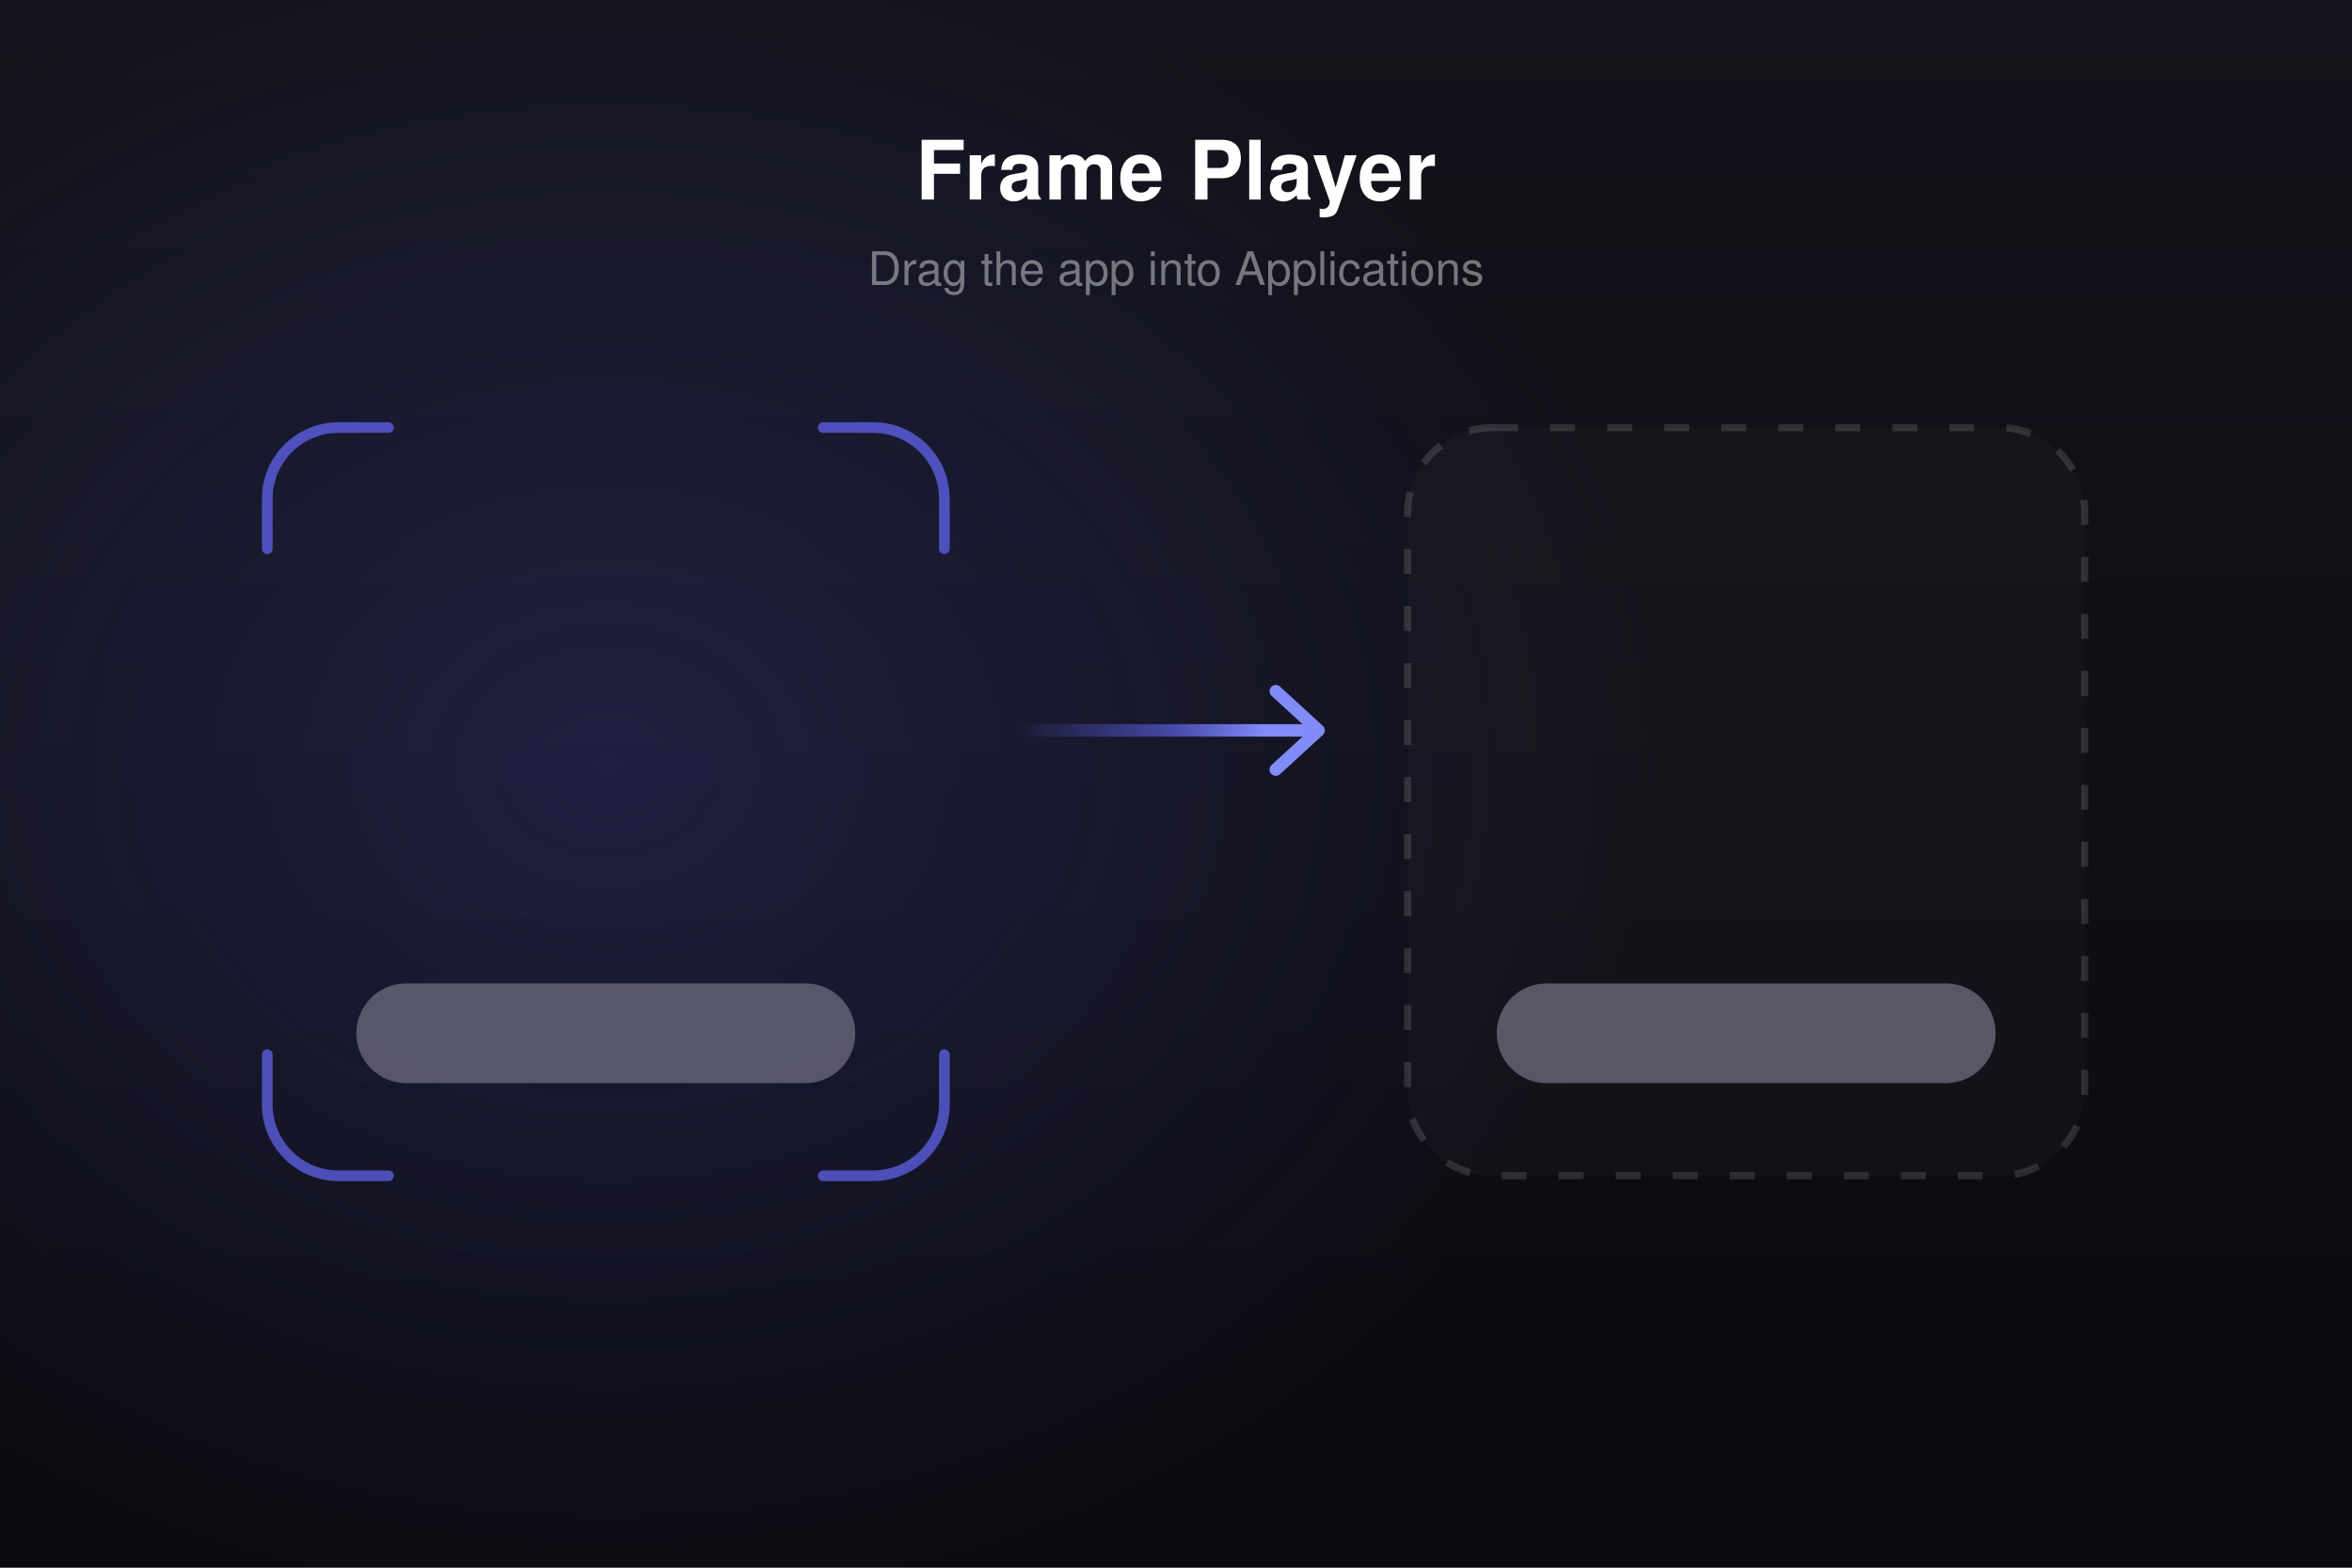
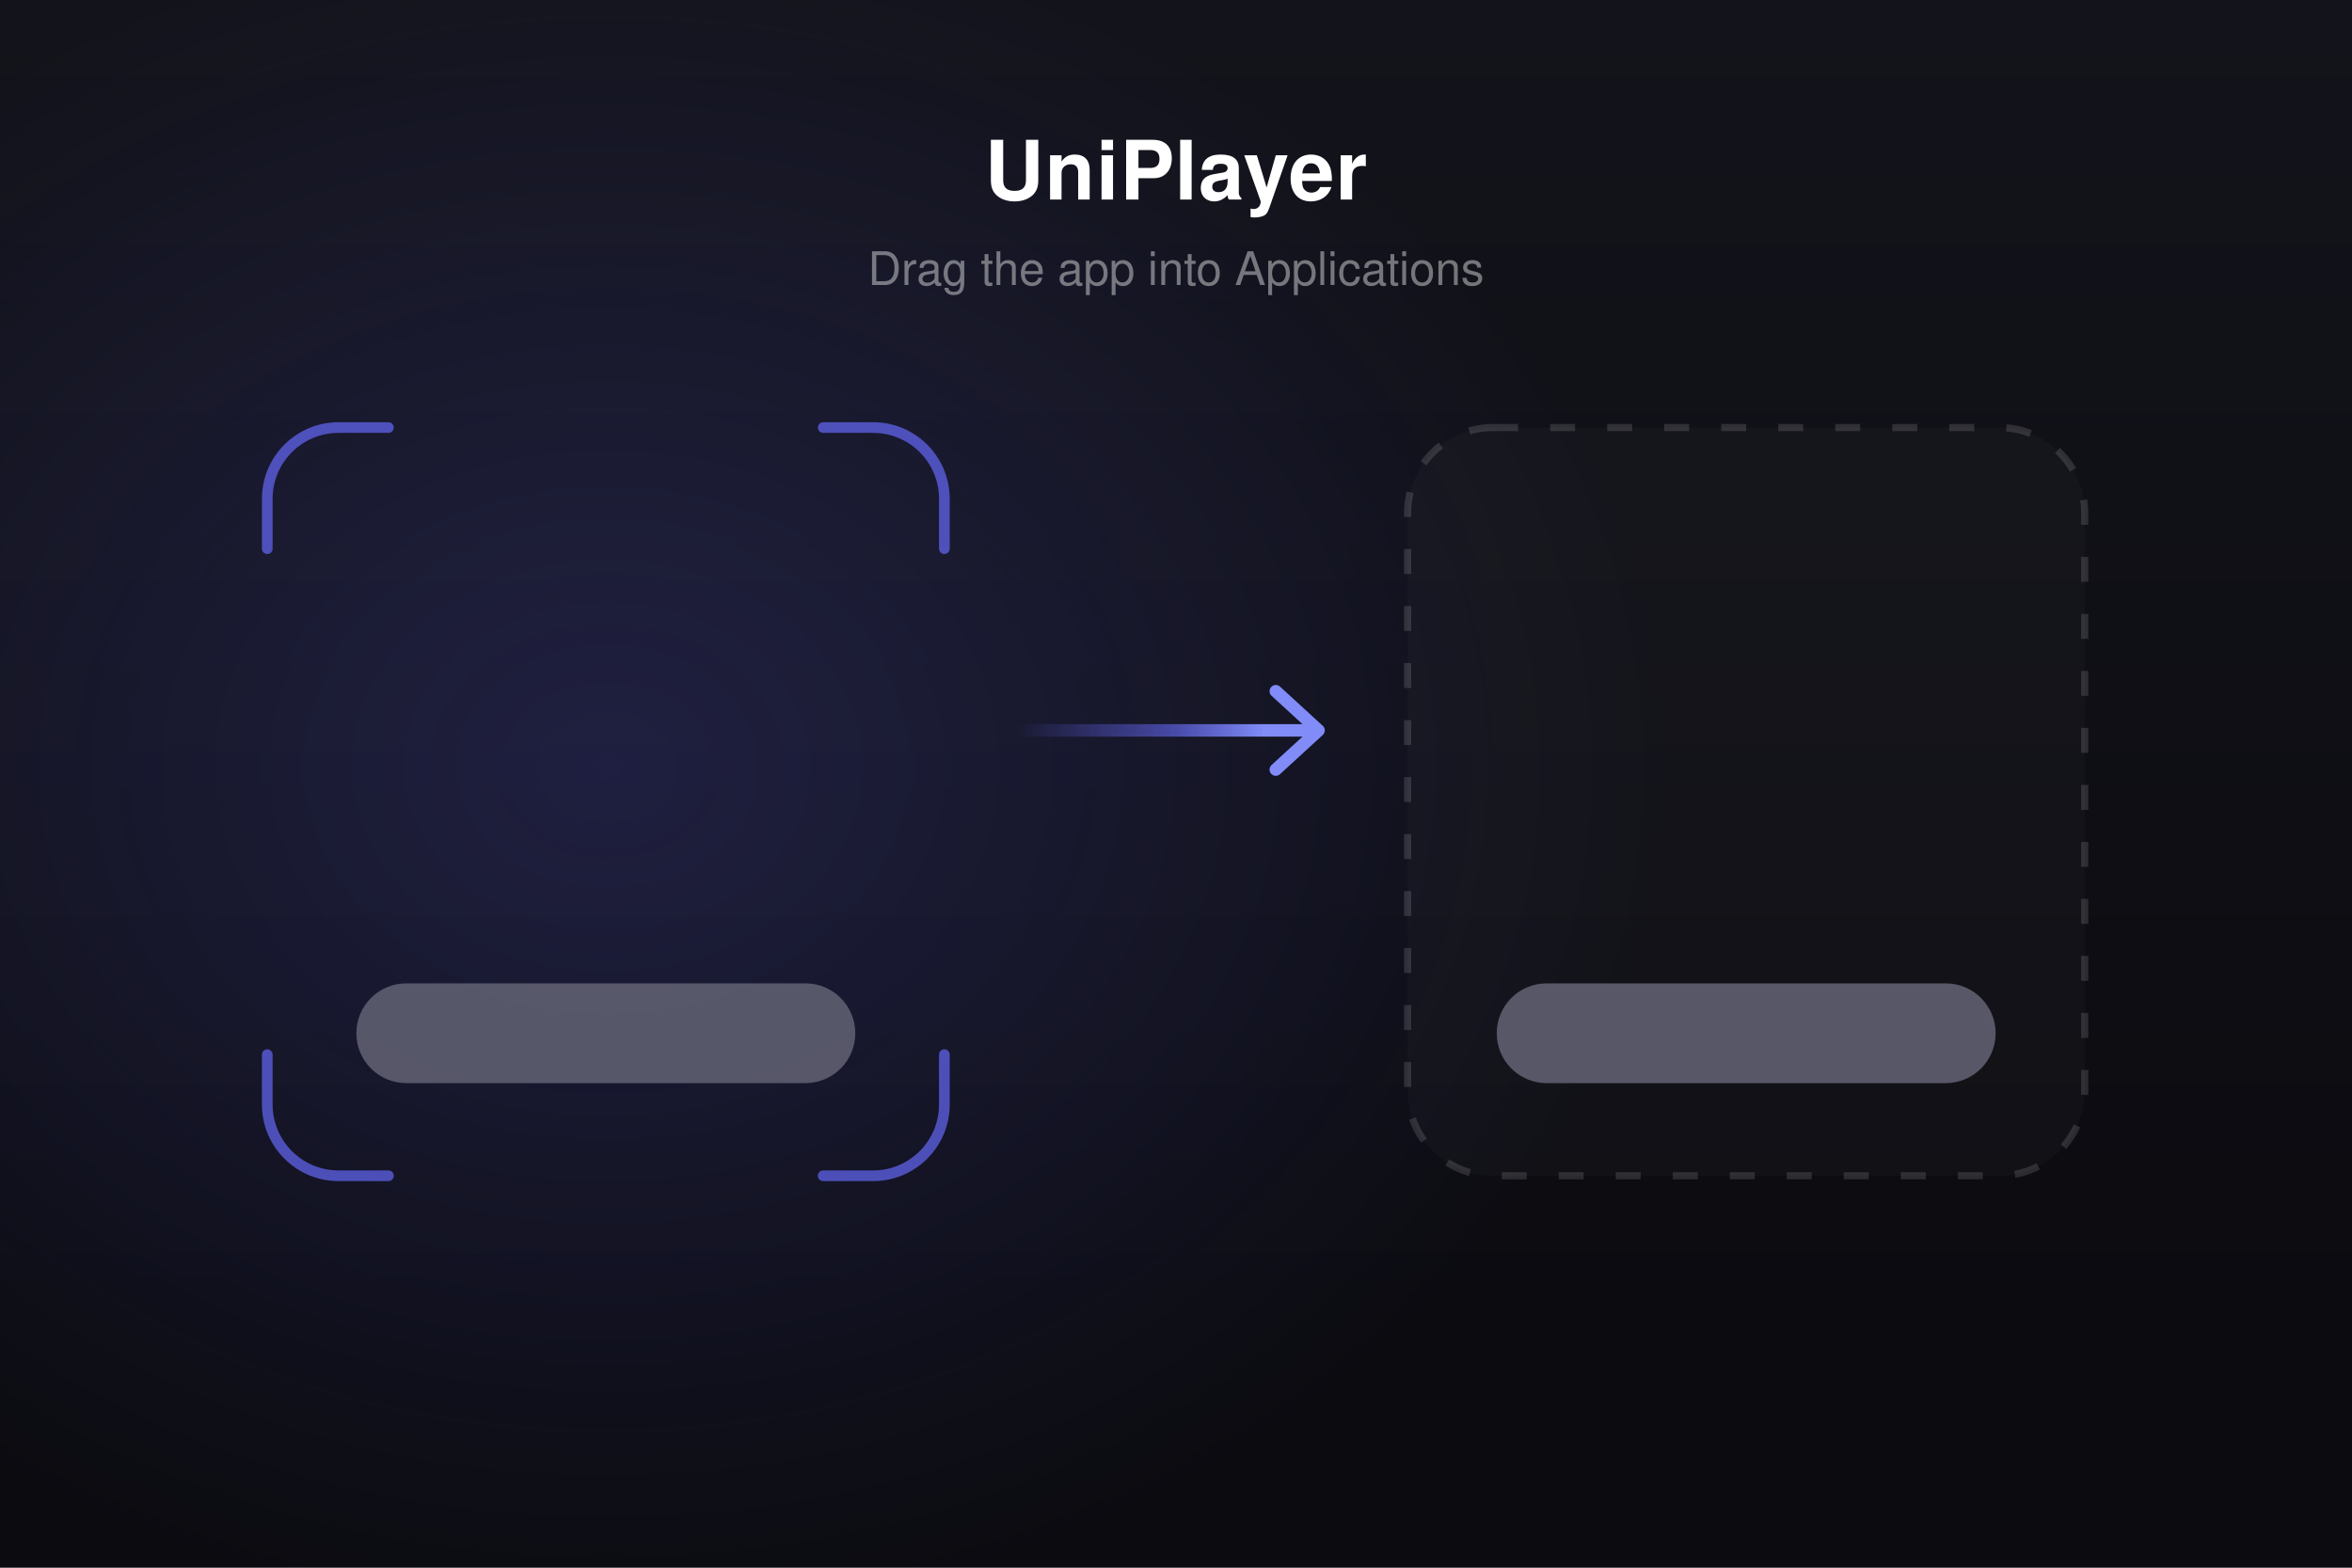
<svg xmlns="http://www.w3.org/2000/svg" viewBox="0 0 660 440" width="660" height="440">
  <defs>
    <linearGradient id="bg" x1="0" y1="0" x2="0" y2="1">
      <stop offset="0" stop-color="#13131b" />
      <stop offset="0.85" stop-color="#0b0b10" />
      <stop offset="1" stop-color="#0b0b10" />
    </linearGradient>
    <radialGradient id="glow" cx="0.5" cy="0.5" r="0.5">
      <stop offset="0" stop-color="#6366f1" stop-opacity="0.20" />
      <stop offset="1" stop-color="#6366f1" stop-opacity="0" />
    </radialGradient>
    <linearGradient id="trail" gradientUnits="userSpaceOnUse" x1="285" y1="0" x2="370" y2="0">
      <stop offset="0" stop-color="#6366f1" stop-opacity="0" />
      <stop offset="0.5" stop-color="#6366f1" stop-opacity="0.6" />
      <stop offset="0.82" stop-color="#818cf8" stop-opacity="1" />
      <stop offset="1" stop-color="#818cf8" stop-opacity="1" />
    </linearGradient>
  </defs>
  <rect width="660" height="440" fill="url(#bg)" />
  <ellipse cx="170" cy="215" rx="300" ry="240" fill="url(#glow)" />
-   <text x="330" y="56" text-anchor="middle" font-size="23" font-weight="600" font-family="Helvetica Neue, Helvetica, Arial, sans-serif" fill="#ffffff" letter-spacing="0.3">Frame Player</text>
+   <text x="330" y="56" text-anchor="middle" font-size="23" font-weight="600" font-family="Helvetica Neue, Helvetica, Arial, sans-serif" fill="#ffffff" letter-spacing="0.3">UniPlayer</text>
  <text x="330" y="80" text-anchor="middle" font-size="13" font-family="Helvetica Neue, Helvetica, Arial, sans-serif" fill="#ffffff" fill-opacity="0.42">Drag the app into Applications</text>
  <g fill="none" stroke="#6366f1" stroke-opacity="0.72" stroke-width="3" stroke-linecap="round">
    <path d="M75 154V140a20 20 0 0 1 20-20h14" />
    <path d="M231 120h14a20 20 0 0 1 20 20v14" />
    <path d="M265 296v14a20 20 0 0 1-20 20h-14" />
    <path d="M109 330H95a20 20 0 0 1-20-20v-14" />
  </g>
  <rect x="395" y="120" width="190" height="210" rx="24" fill="#ffffff" fill-opacity="0.02" stroke="#ffffff" stroke-opacity="0.13" stroke-width="2" stroke-dasharray="7 9" />
  <path d="M285 205h85M358 194l12 11-12 11" fill="none" stroke="url(#trail)" stroke-width="3.5" stroke-linecap="round" stroke-linejoin="round" />
  <rect x="100" y="276" width="140" height="28" rx="14" fill="#5f5f70" fill-opacity="0.9" />
  <rect x="420" y="276" width="140" height="28" rx="14" fill="#5f5f70" fill-opacity="0.9" />
</svg>
